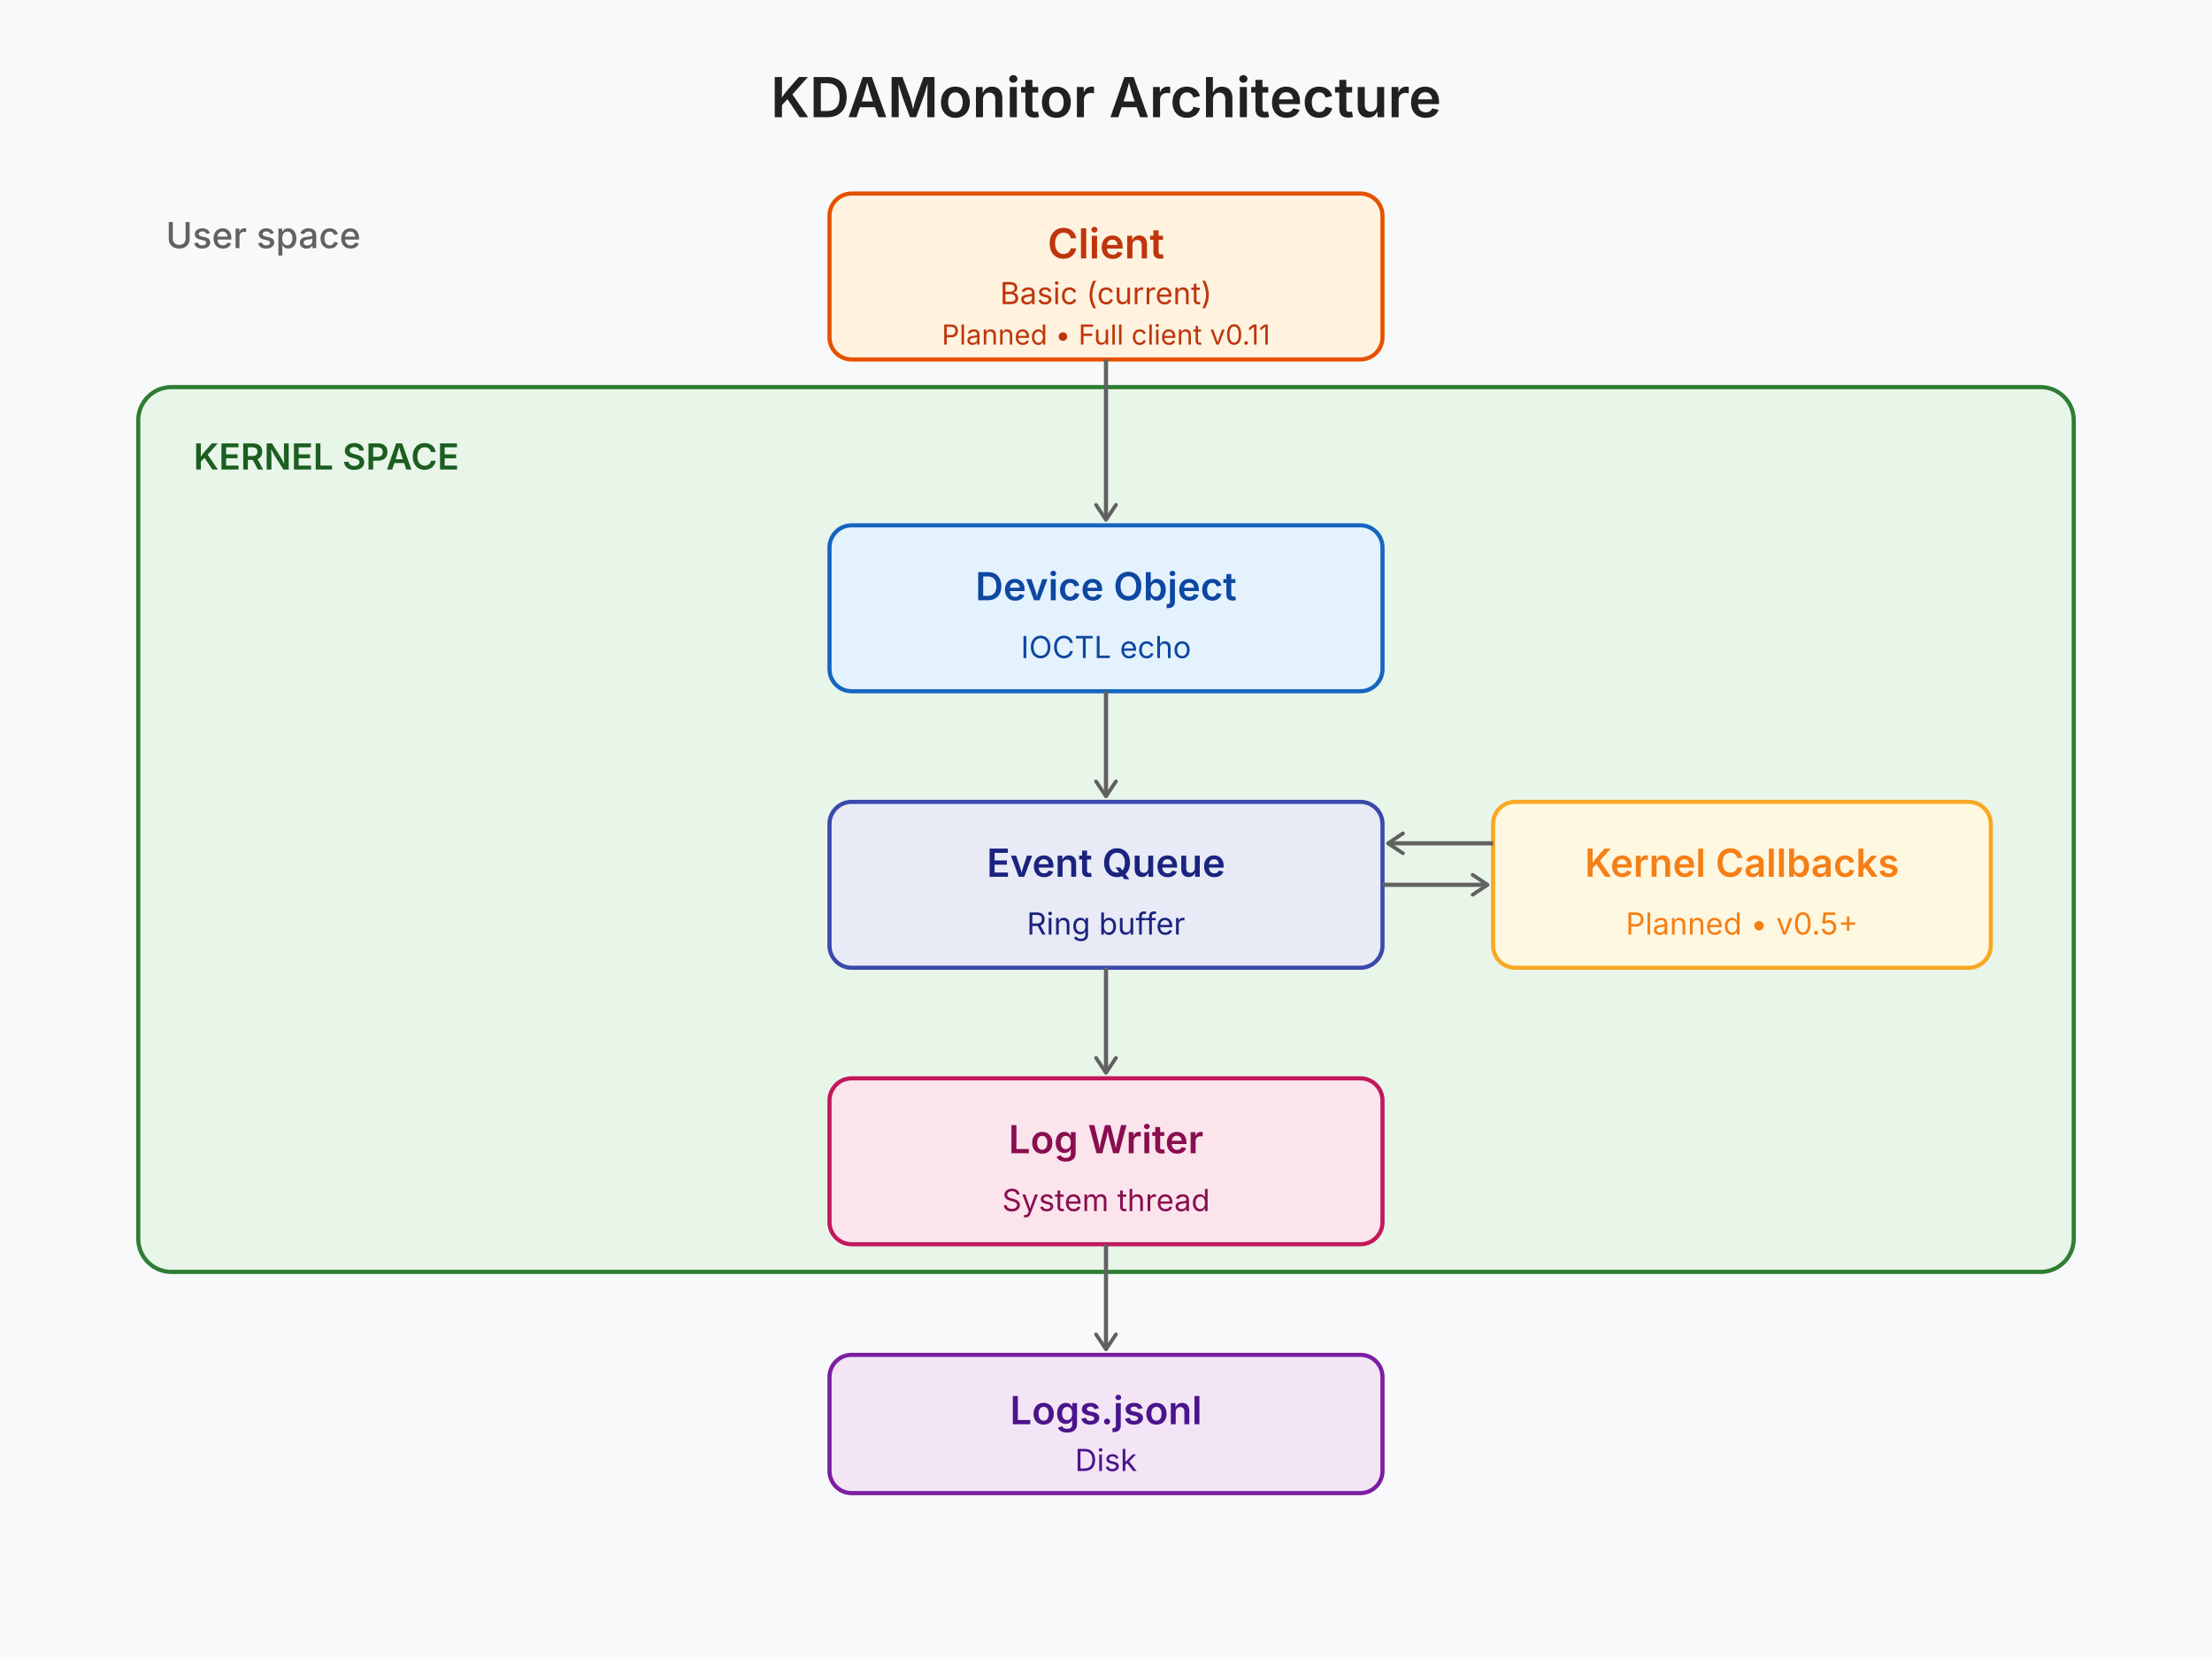
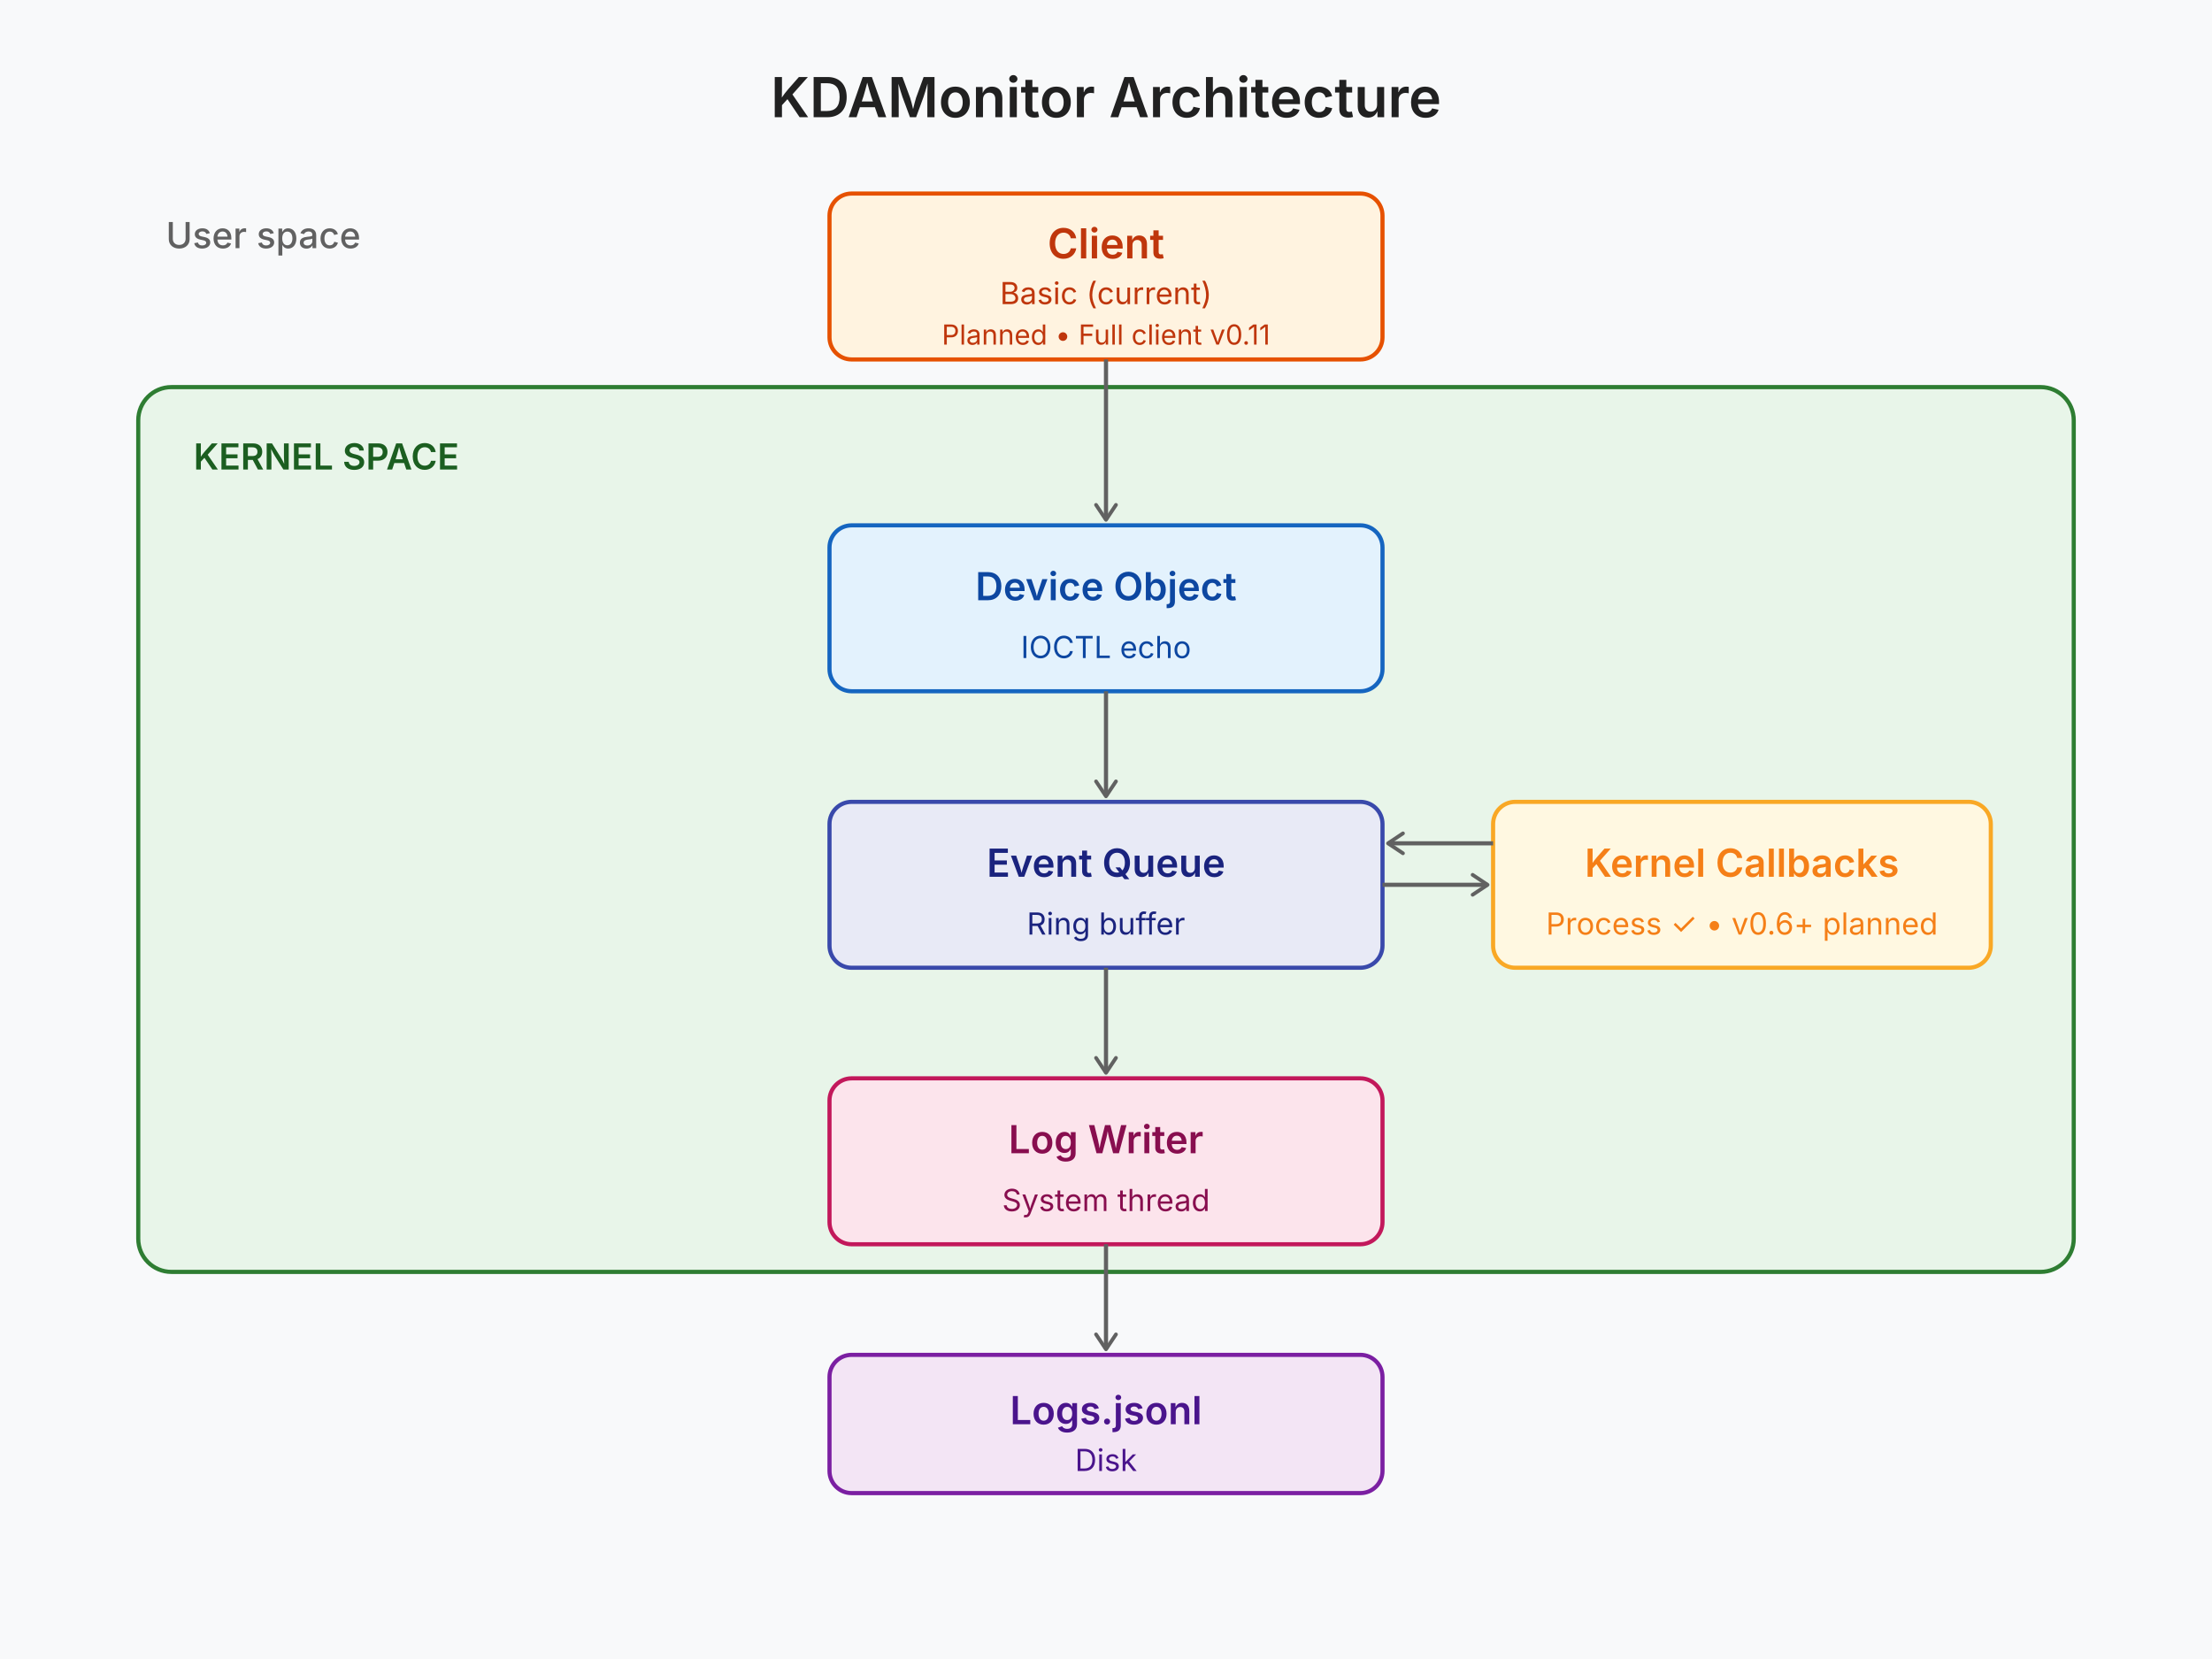
<svg xmlns="http://www.w3.org/2000/svg" width="100%" viewBox="0 0 800 600" role="img" style="font-family: -apple-system, BlinkMacSystemFont, &quot;Segoe UI&quot;, sans-serif;">
  <defs>
    <marker id="arrow" viewBox="0 0 10 10" refX="8" refY="5" markerWidth="6" markerHeight="6" orient="auto-start-reverse">
      <path d="M2 1L8 5L2 9" fill="none" stroke="context-stroke" stroke-width="1.5" stroke-linecap="round" stroke-linejoin="round" />
    </marker>
  </defs>
  <rect x="0" y="0" width="800" height="600" rx="0" fill="#f8f9fa" stroke="none" stroke-width="1" />
  <g>
    <text x="400" y="35" fill="#212121" font-size="20" font-weight="600" text-anchor="middle" dominant-baseline="middle">KDAMonitor Architecture</text>
  </g>
  <g>
    <text x="60" y="85" fill="#616161" font-size="13" font-weight="500" text-anchor="start" dominant-baseline="middle">User space</text>
  </g>
  <g>
    <rect x="300" y="70" width="200" height="60" rx="8" fill="#fff3e0" stroke="#e65100" stroke-width="1.5" />
    <text x="400.0" y="88" fill="#bf360c" font-size="15" font-weight="600" text-anchor="middle" dominant-baseline="central">
    Client
</text>
    <text x="400.0" y="106" fill="#bf360c" font-size="11" font-weight="400" text-anchor="middle" dominant-baseline="central">
    Basic (current)
</text>
    <text x="400.0" y="121" fill="#bf360c" font-size="10" font-weight="400" text-anchor="middle" dominant-baseline="central">
    Planned • Full client v0.11
</text>
  </g>
  <g>
    <rect x="50" y="140" width="700" height="320" rx="12" fill="#e8f5e9" stroke="#2e7d32" stroke-width="1.5" />
    <text x="70" y="165" fill="#1b5e20" font-size="13" font-weight="600" text-anchor="start" dominant-baseline="middle">KERNEL SPACE</text>
  </g>
  <g>
    <rect x="300" y="190" width="200" height="60" rx="8" fill="#e3f2fd" stroke="#1565c0" stroke-width="1.5" />
    <text x="400.0" y="212" fill="#0d47a1" font-size="14" font-weight="600" text-anchor="middle" dominant-baseline="central">Device Object</text>
    <text x="400.0" y="234" fill="#0d47a1" font-size="11" font-weight="400" text-anchor="middle" dominant-baseline="central">IOCTL echo</text>
  </g>
  <g>
    <rect x="300" y="290" width="200" height="60" rx="8" fill="#e8eaf6" stroke="#3949ab" stroke-width="1.5" />
    <text x="400.0" y="312" fill="#1a237e" font-size="14" font-weight="600" text-anchor="middle" dominant-baseline="central">Event Queue</text>
    <text x="400.0" y="334" fill="#1a237e" font-size="11" font-weight="400" text-anchor="middle" dominant-baseline="central">Ring buffer</text>
  </g>
  <g>
    <rect x="300" y="390" width="200" height="60" rx="8" fill="#fce4ec" stroke="#c2185b" stroke-width="1.5" />
    <text x="400.0" y="412" fill="#880e4f" font-size="14" font-weight="600" text-anchor="middle" dominant-baseline="central">Log Writer</text>
    <text x="400.0" y="434" fill="#880e4f" font-size="11" font-weight="400" text-anchor="middle" dominant-baseline="central">System thread</text>
  </g>
  <g>
    <rect x="540" y="290" width="180" height="60" rx="8" fill="#fff8e1" stroke="#f9a825" stroke-width="1.5" />
    <text x="630.0" y="312" fill="#f57f17" font-size="14" font-weight="600" text-anchor="middle" dominant-baseline="central">Kernel Callbacks</text>
-     <text x="630.0" y="334" fill="#f57f17" font-size="11" font-weight="400" text-anchor="middle" dominant-baseline="central">Planned • v0.5+</text>
+     <text x="630.0" y="334" fill="#f57f17" font-size="11" font-weight="400" text-anchor="middle" dominant-baseline="central">Process ✓ • v0.6+ planned</text>
  </g>
  <g>
    <rect x="300" y="490" width="200" height="50" rx="8" fill="#f3e5f5" stroke="#7b1fa2" stroke-width="1.5" />
    <text x="400.0" y="510" fill="#4a148c" font-size="14" font-weight="600" text-anchor="middle" dominant-baseline="central">Logs.jsonl</text>
    <text x="400.0" y="528" fill="#4a148c" font-size="11" font-weight="400" text-anchor="middle" dominant-baseline="central">Disk</text>
  </g>
  <g>
    <line x1="400" y1="130" x2="400" y2="188" stroke="#616161" stroke-width="1.5" stroke-linecap="butt" stroke-linejoin="miter" marker-end="url(#arrow)" />
    <line x1="400" y1="250" x2="400" y2="288" stroke="#616161" stroke-width="1.5" stroke-linecap="butt" stroke-linejoin="miter" marker-end="url(#arrow)" />
    <line x1="400" y1="350" x2="400" y2="388" stroke="#616161" stroke-width="1.5" stroke-linecap="butt" stroke-linejoin="miter" marker-end="url(#arrow)" />
    <line x1="400" y1="450" x2="400" y2="488" stroke="#616161" stroke-width="1.5" stroke-linecap="butt" stroke-linejoin="miter" marker-end="url(#arrow)" />
    <line x1="500" y1="320" x2="538" y2="320" stroke="#616161" stroke-width="1.5" stroke-linecap="butt" stroke-linejoin="miter" marker-end="url(#arrow)" />
    <line x1="540" y1="305" x2="502" y2="305" stroke="#616161" stroke-width="1.5" stroke-linecap="butt" stroke-linejoin="miter" marker-end="url(#arrow)" />
  </g>
</svg>
